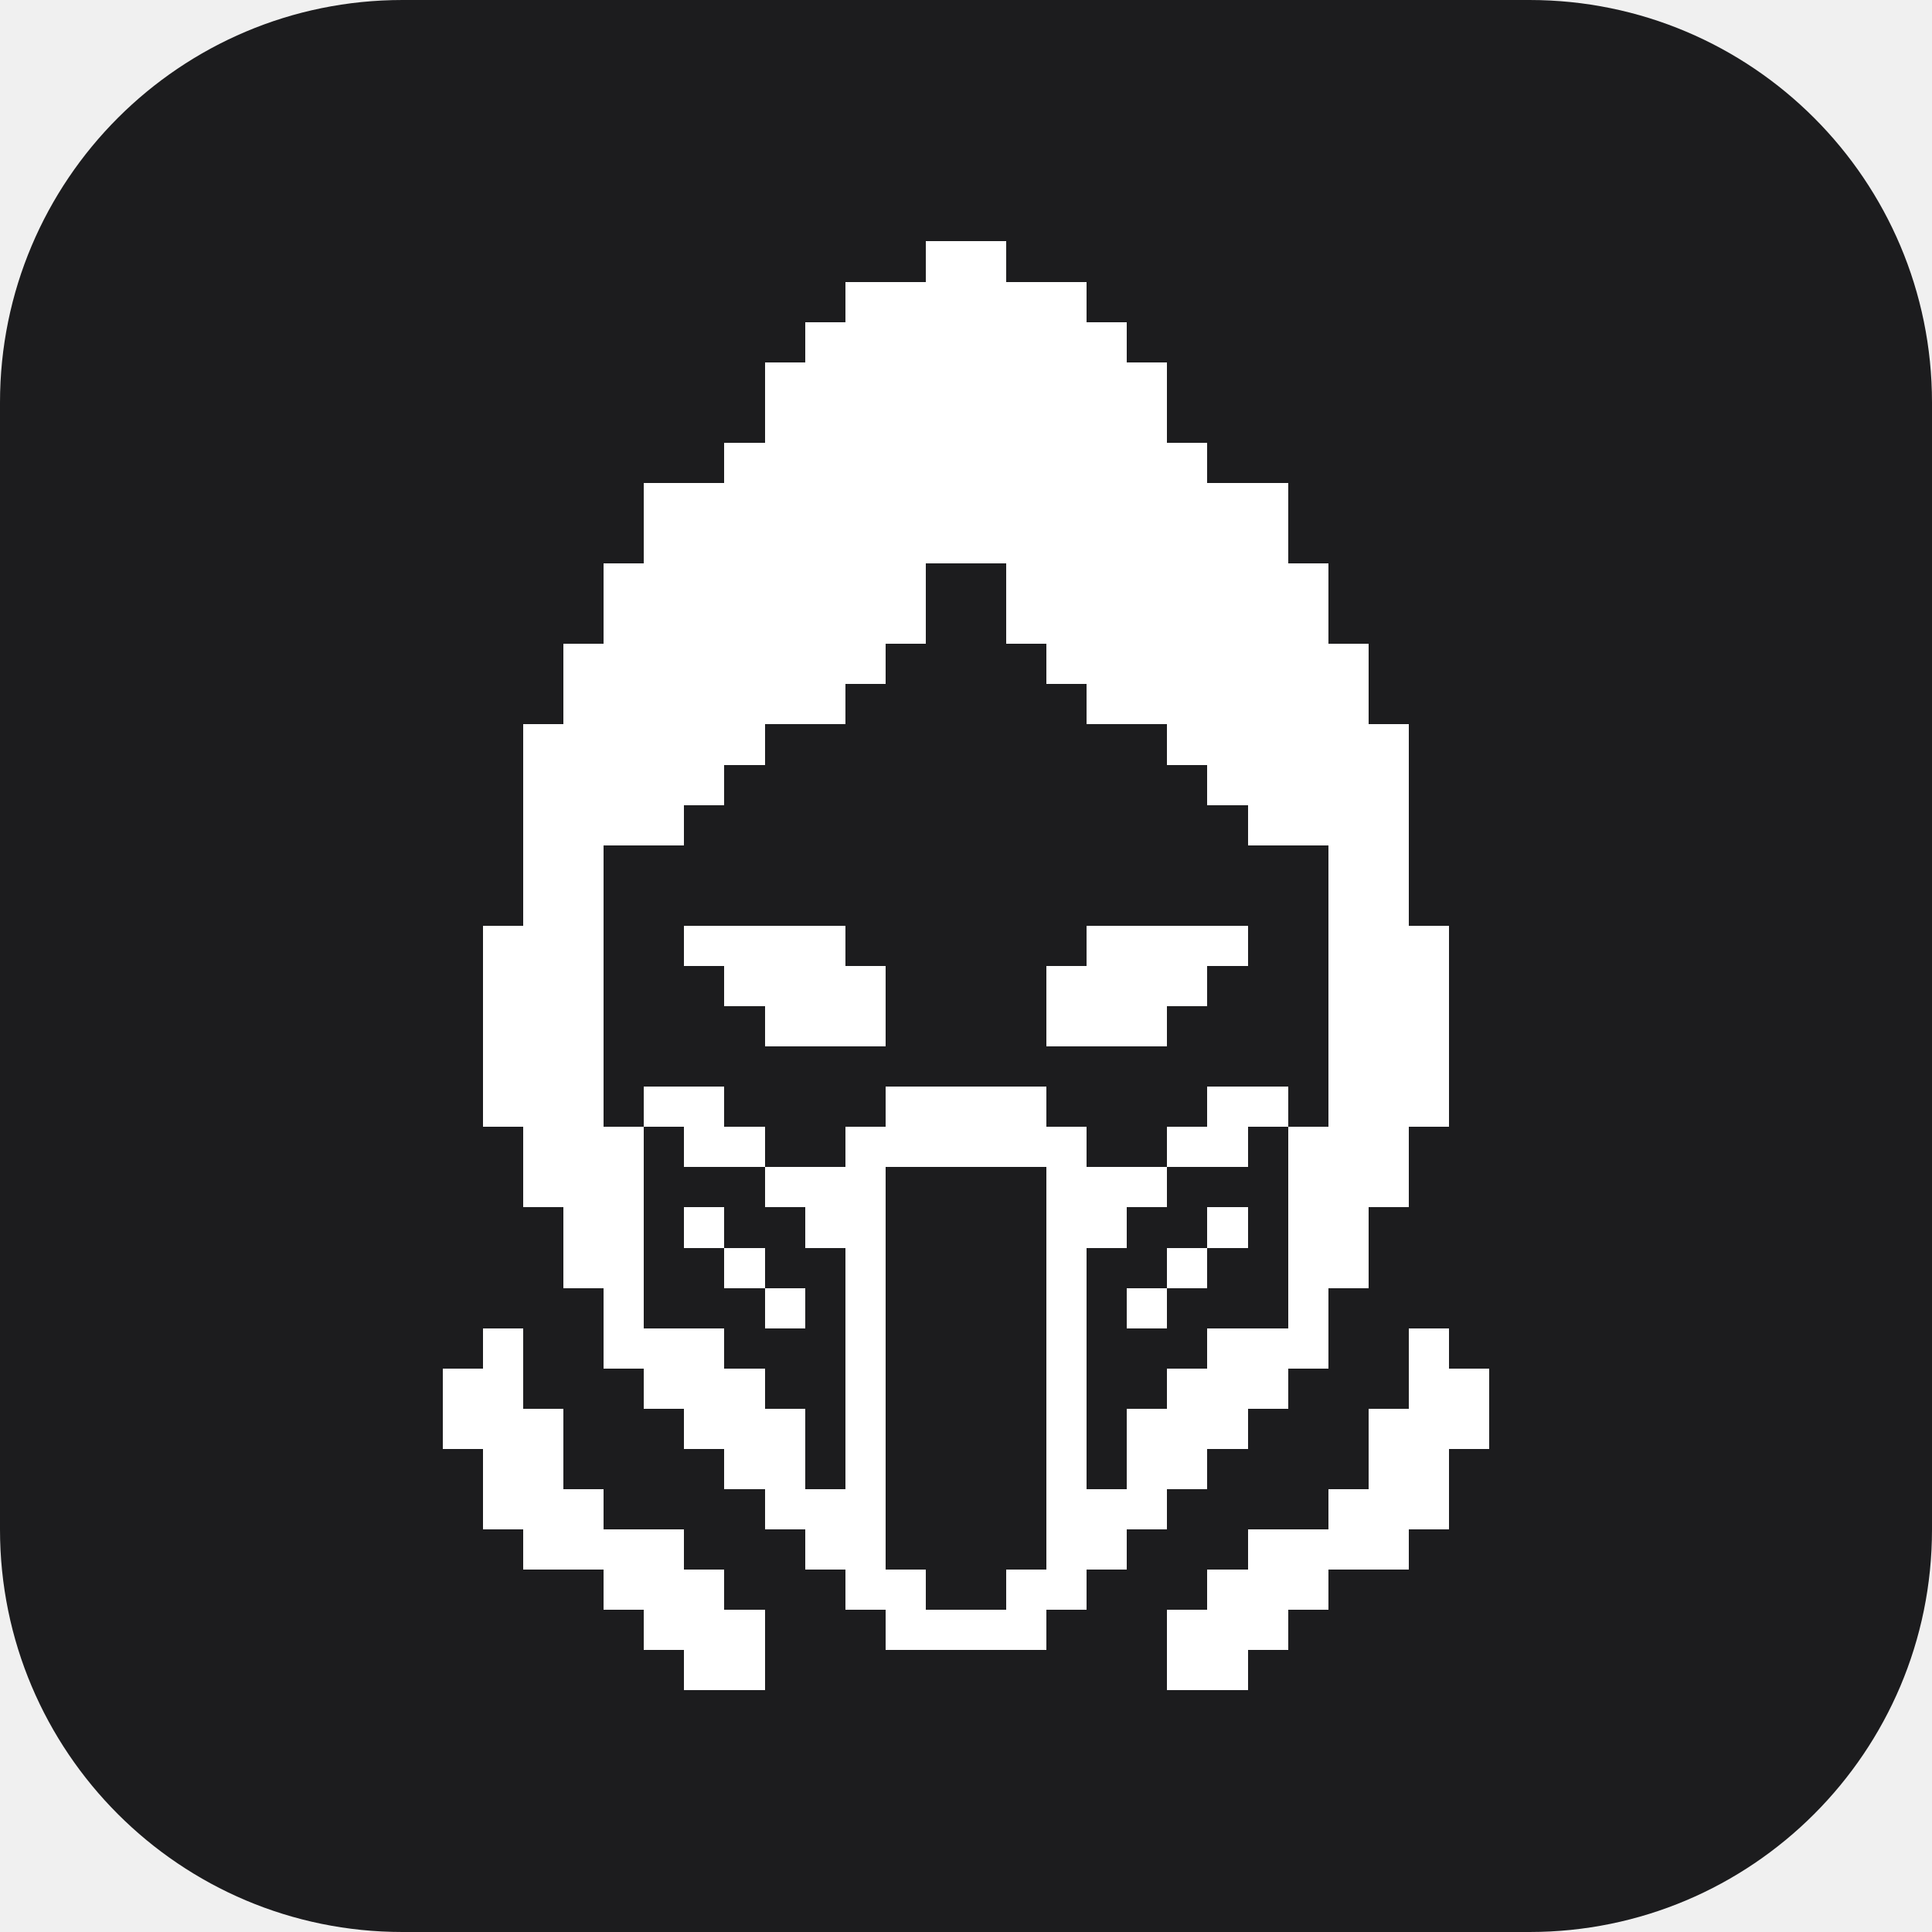
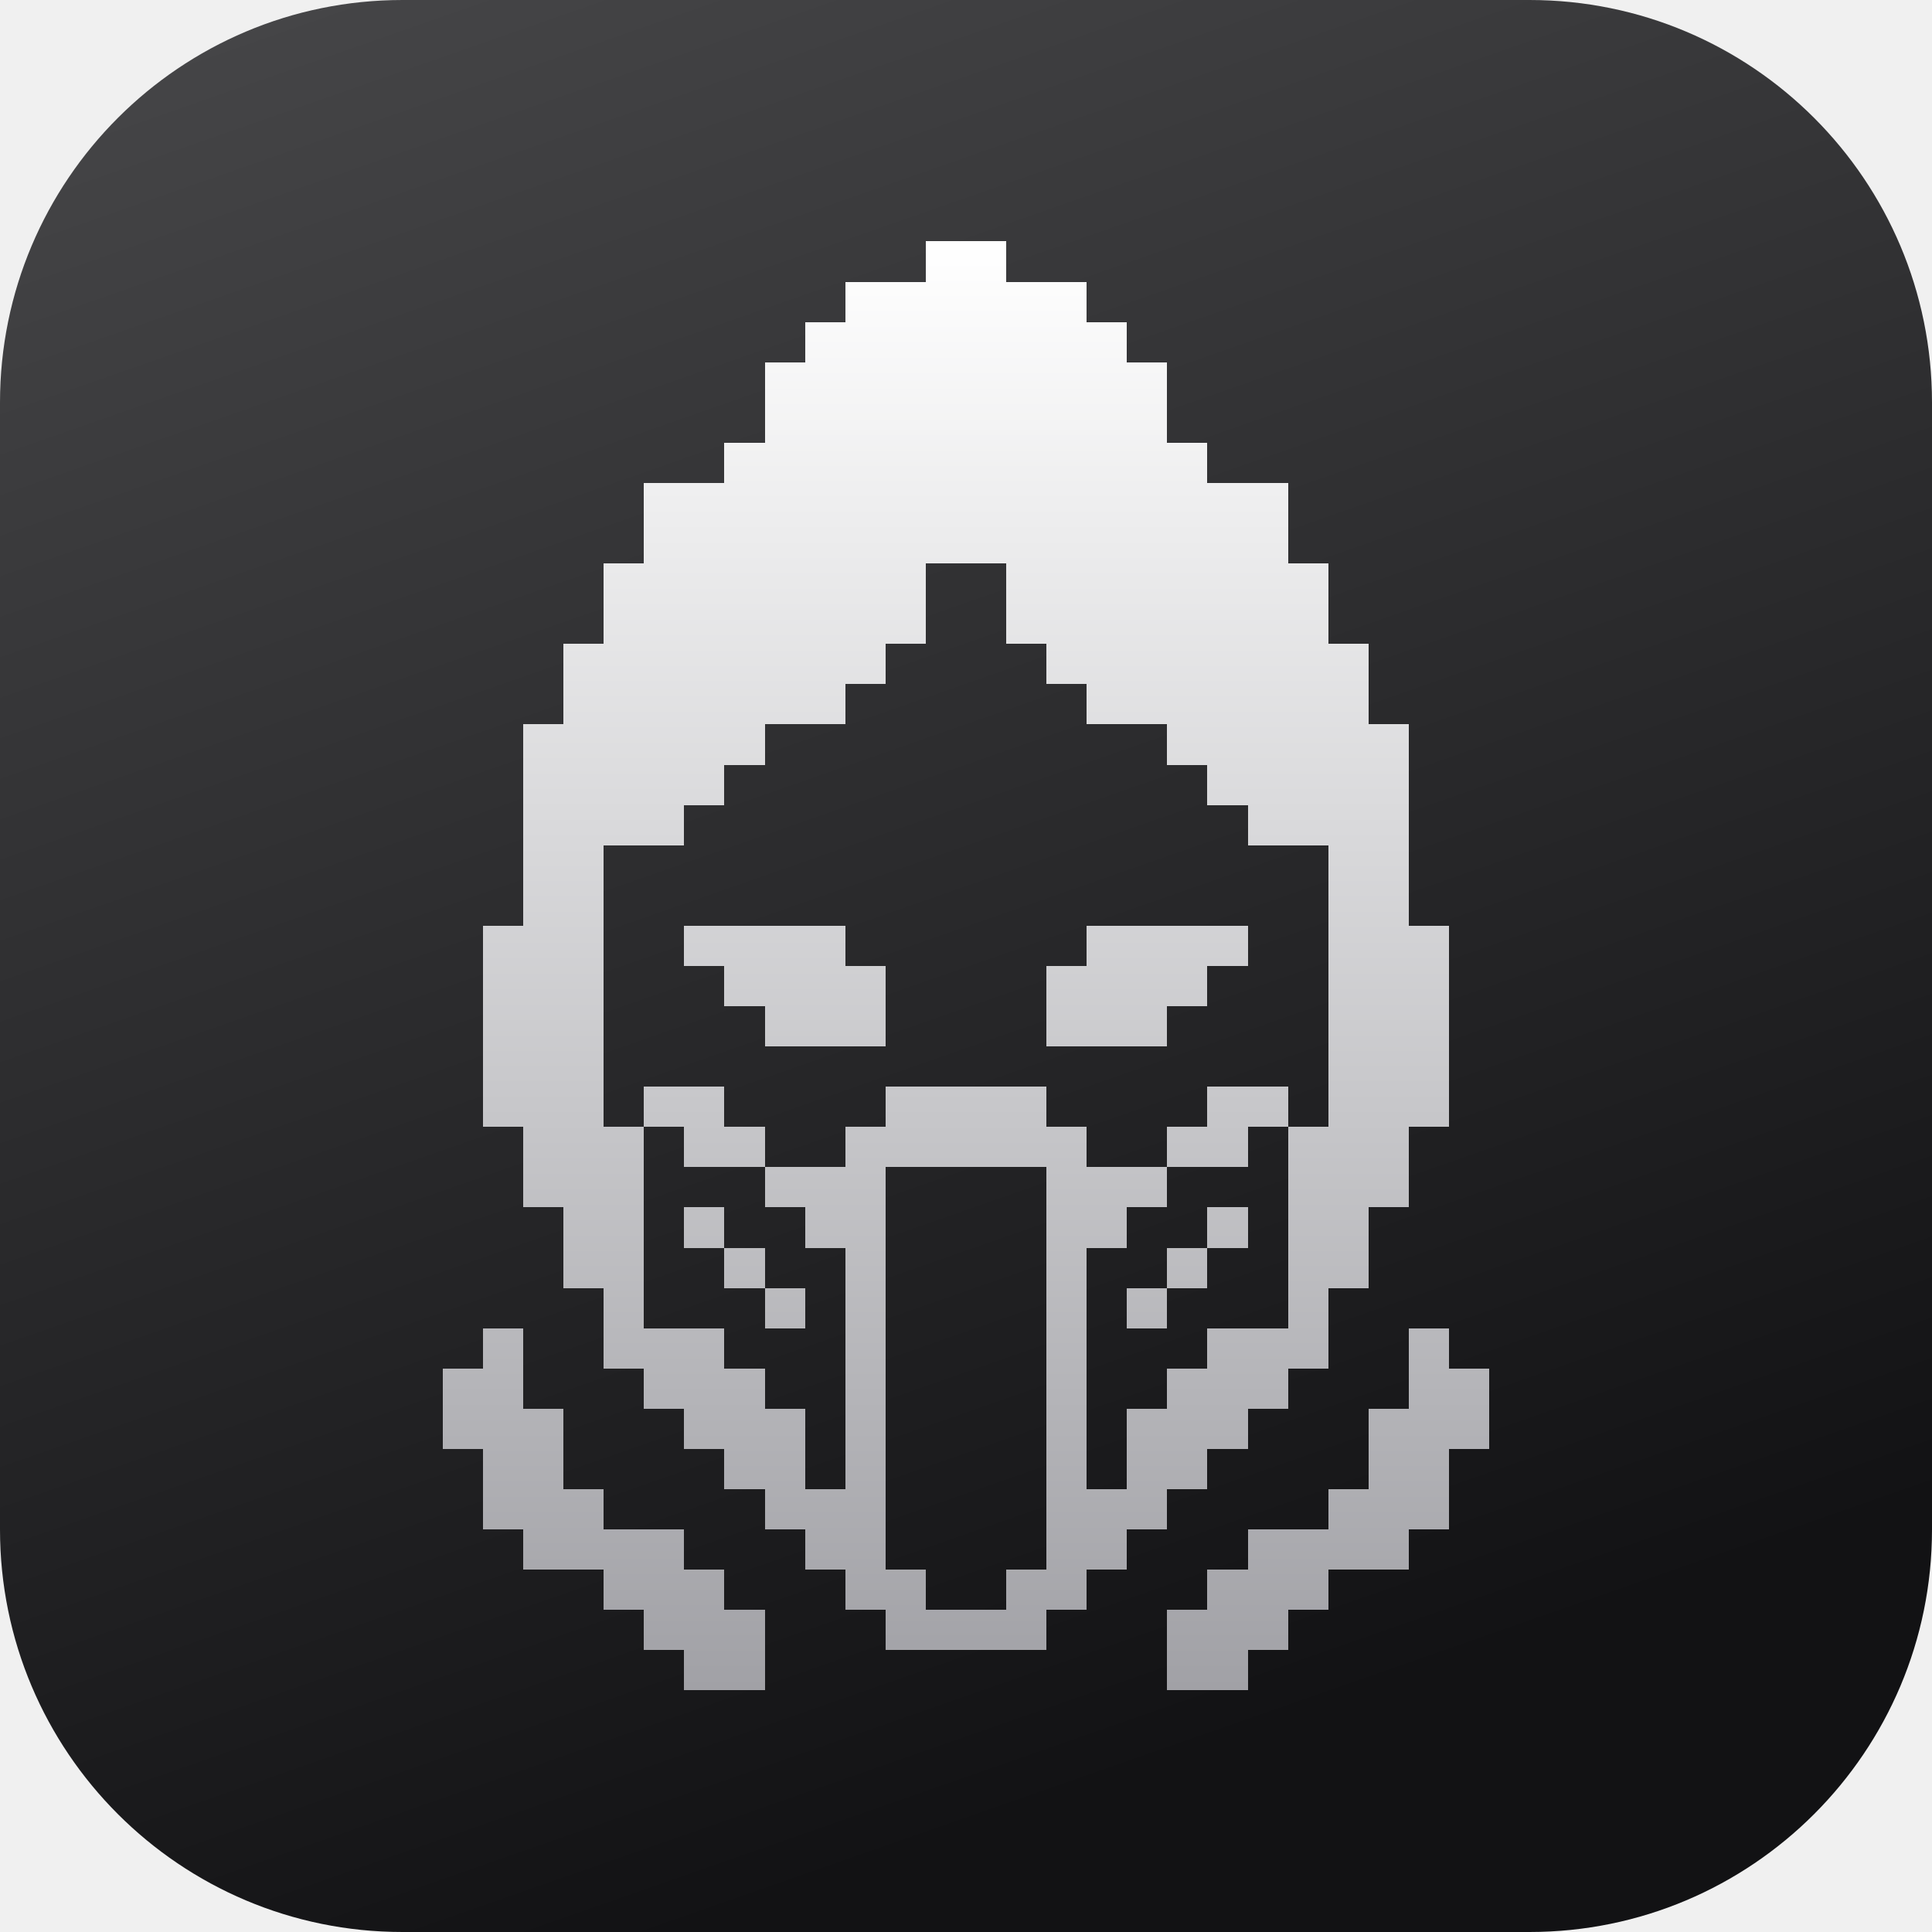
<svg xmlns="http://www.w3.org/2000/svg" viewBox="0 0 48 48" width="128" height="128">
-   <rect width="48" height="48" rx="10" fill="#1c1c1e" />
-   <path fill="#fff" shape-rendering="crispEdges" d="M23 6h2v1h-2zM21 7h6v1h-6zM20 8h8v1h-8zM19 9h10v1h-10zM19 10h10v1h-10zM18 11h12v1h-12zM16 12h16v1h-16zM16 13h16v1h-16zM15 14h8v1h-8zM25 14h8v1h-8zM15 15h8v1h-8zM25 15h8v1h-8zM14 16h8v1h-8zM26 16h8v1h-8zM14 17h7v1h-7zM27 17h7v1h-7zM13 18h6v1h-6zM29 18h6v1h-6zM13 19h5v1h-5zM30 19h5v1h-5zM13 20h4v1h-4zM31 20h4v1h-4zM13 21h2v1h-2zM33 21h2v1h-2zM13 22h2v1h-2zM33 22h2v1h-2zM12 23h3v1h-3zM17 23h4v1h-4zM27 23h4v1h-4zM33 23h3v1h-3zM12 24h3v1h-3zM18 24h4v1h-4zM26 24h4v1h-4zM33 24h3v1h-3zM12 25h3v1h-3zM19 25h3v1h-3zM26 25h3v1h-3zM33 25h3v1h-3zM12 26h3v1h-3zM33 26h3v1h-3zM12 27h3v1h-3zM16 27h2v1h-2zM22 27h4v1h-4zM30 27h2v1h-2zM33 27h3v1h-3zM13 28h3v1h-3zM17 28h2v1h-2zM21 28h6v1h-6zM29 28h2v1h-2zM32 28h3v1h-3zM13 29h3v1h-3zM19 29h3v1h-3zM26 29h3v1h-3zM32 29h3v1h-3zM14 30h2v1h-2zM17 30h1v1h-1zM20 30h2v1h-2zM26 30h2v1h-2zM30 30h1v1h-1zM32 30h2v1h-2zM14 31h2v1h-2zM18 31h1v1h-1zM21 31h1v1h-1zM26 31h1v1h-1zM29 31h1v1h-1zM32 31h2v1h-2zM15 32h1v1h-1zM19 32h1v1h-1zM21 32h1v1h-1zM26 32h1v1h-1zM28 32h1v1h-1zM32 32h1v1h-1zM12 33h1v1h-1zM15 33h3v1h-3zM21 33h1v1h-1zM26 33h1v1h-1zM30 33h3v1h-3zM35 33h1v1h-1zM11 34h2v1h-2zM16 34h3v1h-3zM21 34h1v1h-1zM26 34h1v1h-1zM29 34h3v1h-3zM35 34h2v1h-2zM11 35h3v1h-3zM17 35h3v1h-3zM21 35h1v1h-1zM26 35h1v1h-1zM28 35h3v1h-3zM34 35h3v1h-3zM12 36h2v1h-2zM18 36h2v1h-2zM21 36h1v1h-1zM26 36h1v1h-1zM28 36h2v1h-2zM34 36h2v1h-2zM12 37h3v1h-3zM19 37h3v1h-3zM26 37h3v1h-3zM33 37h3v1h-3zM13 38h4v1h-4zM20 38h2v1h-2zM26 38h2v1h-2zM31 38h4v1h-4zM15 39h3v1h-3zM21 39h2v1h-2zM25 39h2v1h-2zM30 39h3v1h-3zM16 40h3v1h-3zM22 40h4v1h-4zM29 40h3v1h-3zM17 41h2v1h-2zM29 41h2v1h-2z" />
+   <defs>
+     <linearGradient id="t" x2=".35" y2="1">
+       <stop offset="0" stop-color="#48484a" />
+       <stop offset="1" stop-color="#121214" />
+     </linearGradient>
+     <linearGradient id="f" x2="0" y2="1">
+       <stop offset="0" stop-color="#fff" />
+       <stop offset="1" stop-color="#a1a1a6" />
+     </linearGradient>
+   </defs>
+   <rect width="48" height="48" rx="10" fill="url(#t)" />
+   <path fill="url(#f)" shape-rendering="crispEdges" d="M23 6h2v1h-2zM21 7h6v1h-6zM20 8h8v1h-8zM19 9h10v1h-10zM19 10h10v1h-10zM18 11h12v1h-12zM16 12h16v1h-16zM16 13h16v1h-16zM15 14h8v1h-8zM25 14h8v1h-8zM15 15h8v1h-8zM25 15h8v1h-8zM14 16h8v1h-8zM26 16h8v1h-8zM14 17h7v1h-7zM27 17h7v1h-7zM13 18h6v1h-6zM29 18h6v1h-6zM13 19h5v1h-5zM30 19h5v1h-5zM13 20h4v1h-4zM31 20h4v1h-4zM13 21h2v1h-2zM33 21h2v1h-2zM13 22h2v1h-2zM33 22h2v1h-2zM12 23h3v1h-3zM17 23h4v1h-4zM27 23h4v1h-4zM33 23h3v1h-3zM12 24h3v1h-3zM18 24h4v1h-4zM26 24h4v1h-4zM33 24h3v1h-3zM12 25h3v1h-3zM19 25h3v1h-3zM26 25h3v1h-3zM33 25h3v1h-3zM12 26h3v1h-3zM33 26h3v1h-3zM12 27h3v1h-3zM16 27h2v1h-2zM22 27h4v1h-4zM30 27h2v1h-2zM33 27h3v1h-3zM13 28h3v1h-3zM17 28h2v1h-2zM21 28h6v1h-6zM29 28h2v1h-2zM32 28h3v1h-3zM13 29h3v1h-3zM19 29h3v1h-3zM26 29h3v1h-3zM32 29h3v1h-3zM14 30h2v1h-2zM17 30h1v1h-1zM20 30h2v1h-2zM26 30h2v1h-2zM30 30h1v1h-1zM32 30h2v1h-2zM14 31h2v1h-2zM18 31h1v1h-1zM21 31h1v1h-1zM26 31h1v1h-1zM29 31h1v1h-1zM32 31h2v1h-2zM15 32h1v1h-1zM19 32h1v1h-1zM21 32h1v1h-1zM26 32h1v1h-1zM28 32h1v1h-1zM32 32h1v1h-1zM12 33h1v1h-1zM15 33h3v1h-3zM21 33h1v1h-1zM26 33h1v1h-1zM30 33h3v1h-3zM35 33h1v1h-1zM11 34h2v1h-2zM16 34h3v1h-3zM21 34h1v1h-1zM26 34h1v1h-1zM29 34h3v1h-3zM35 34h2v1h-2zM11 35h3v1h-3zM17 35h3v1h-3zM21 35h1v1h-1zM26 35h1v1h-1zM28 35h3v1h-3zM34 35h3v1h-3zM12 36h2v1h-2zM18 36h2v1h-2zM21 36h1v1h-1zM26 36h1v1h-1zM28 36h2v1h-2zM34 36h2v1h-2zM12 37h3v1h-3zM19 37h3v1h-3zM26 37h3v1h-3zM33 37h3v1h-3zM13 38h4v1h-4zM20 38h2v1h-2zM26 38h2v1h-2zM31 38h4v1h-4zM15 39h3v1h-3zM21 39h2v1h-2zM25 39h2v1h-2zM30 39h3v1h-3zM16 40h3v1h-3zM22 40h4v1h-4zM29 40h3v1h-3zM17 41h2v1h-2zM29 41h2v1h-2z" />
</svg>
